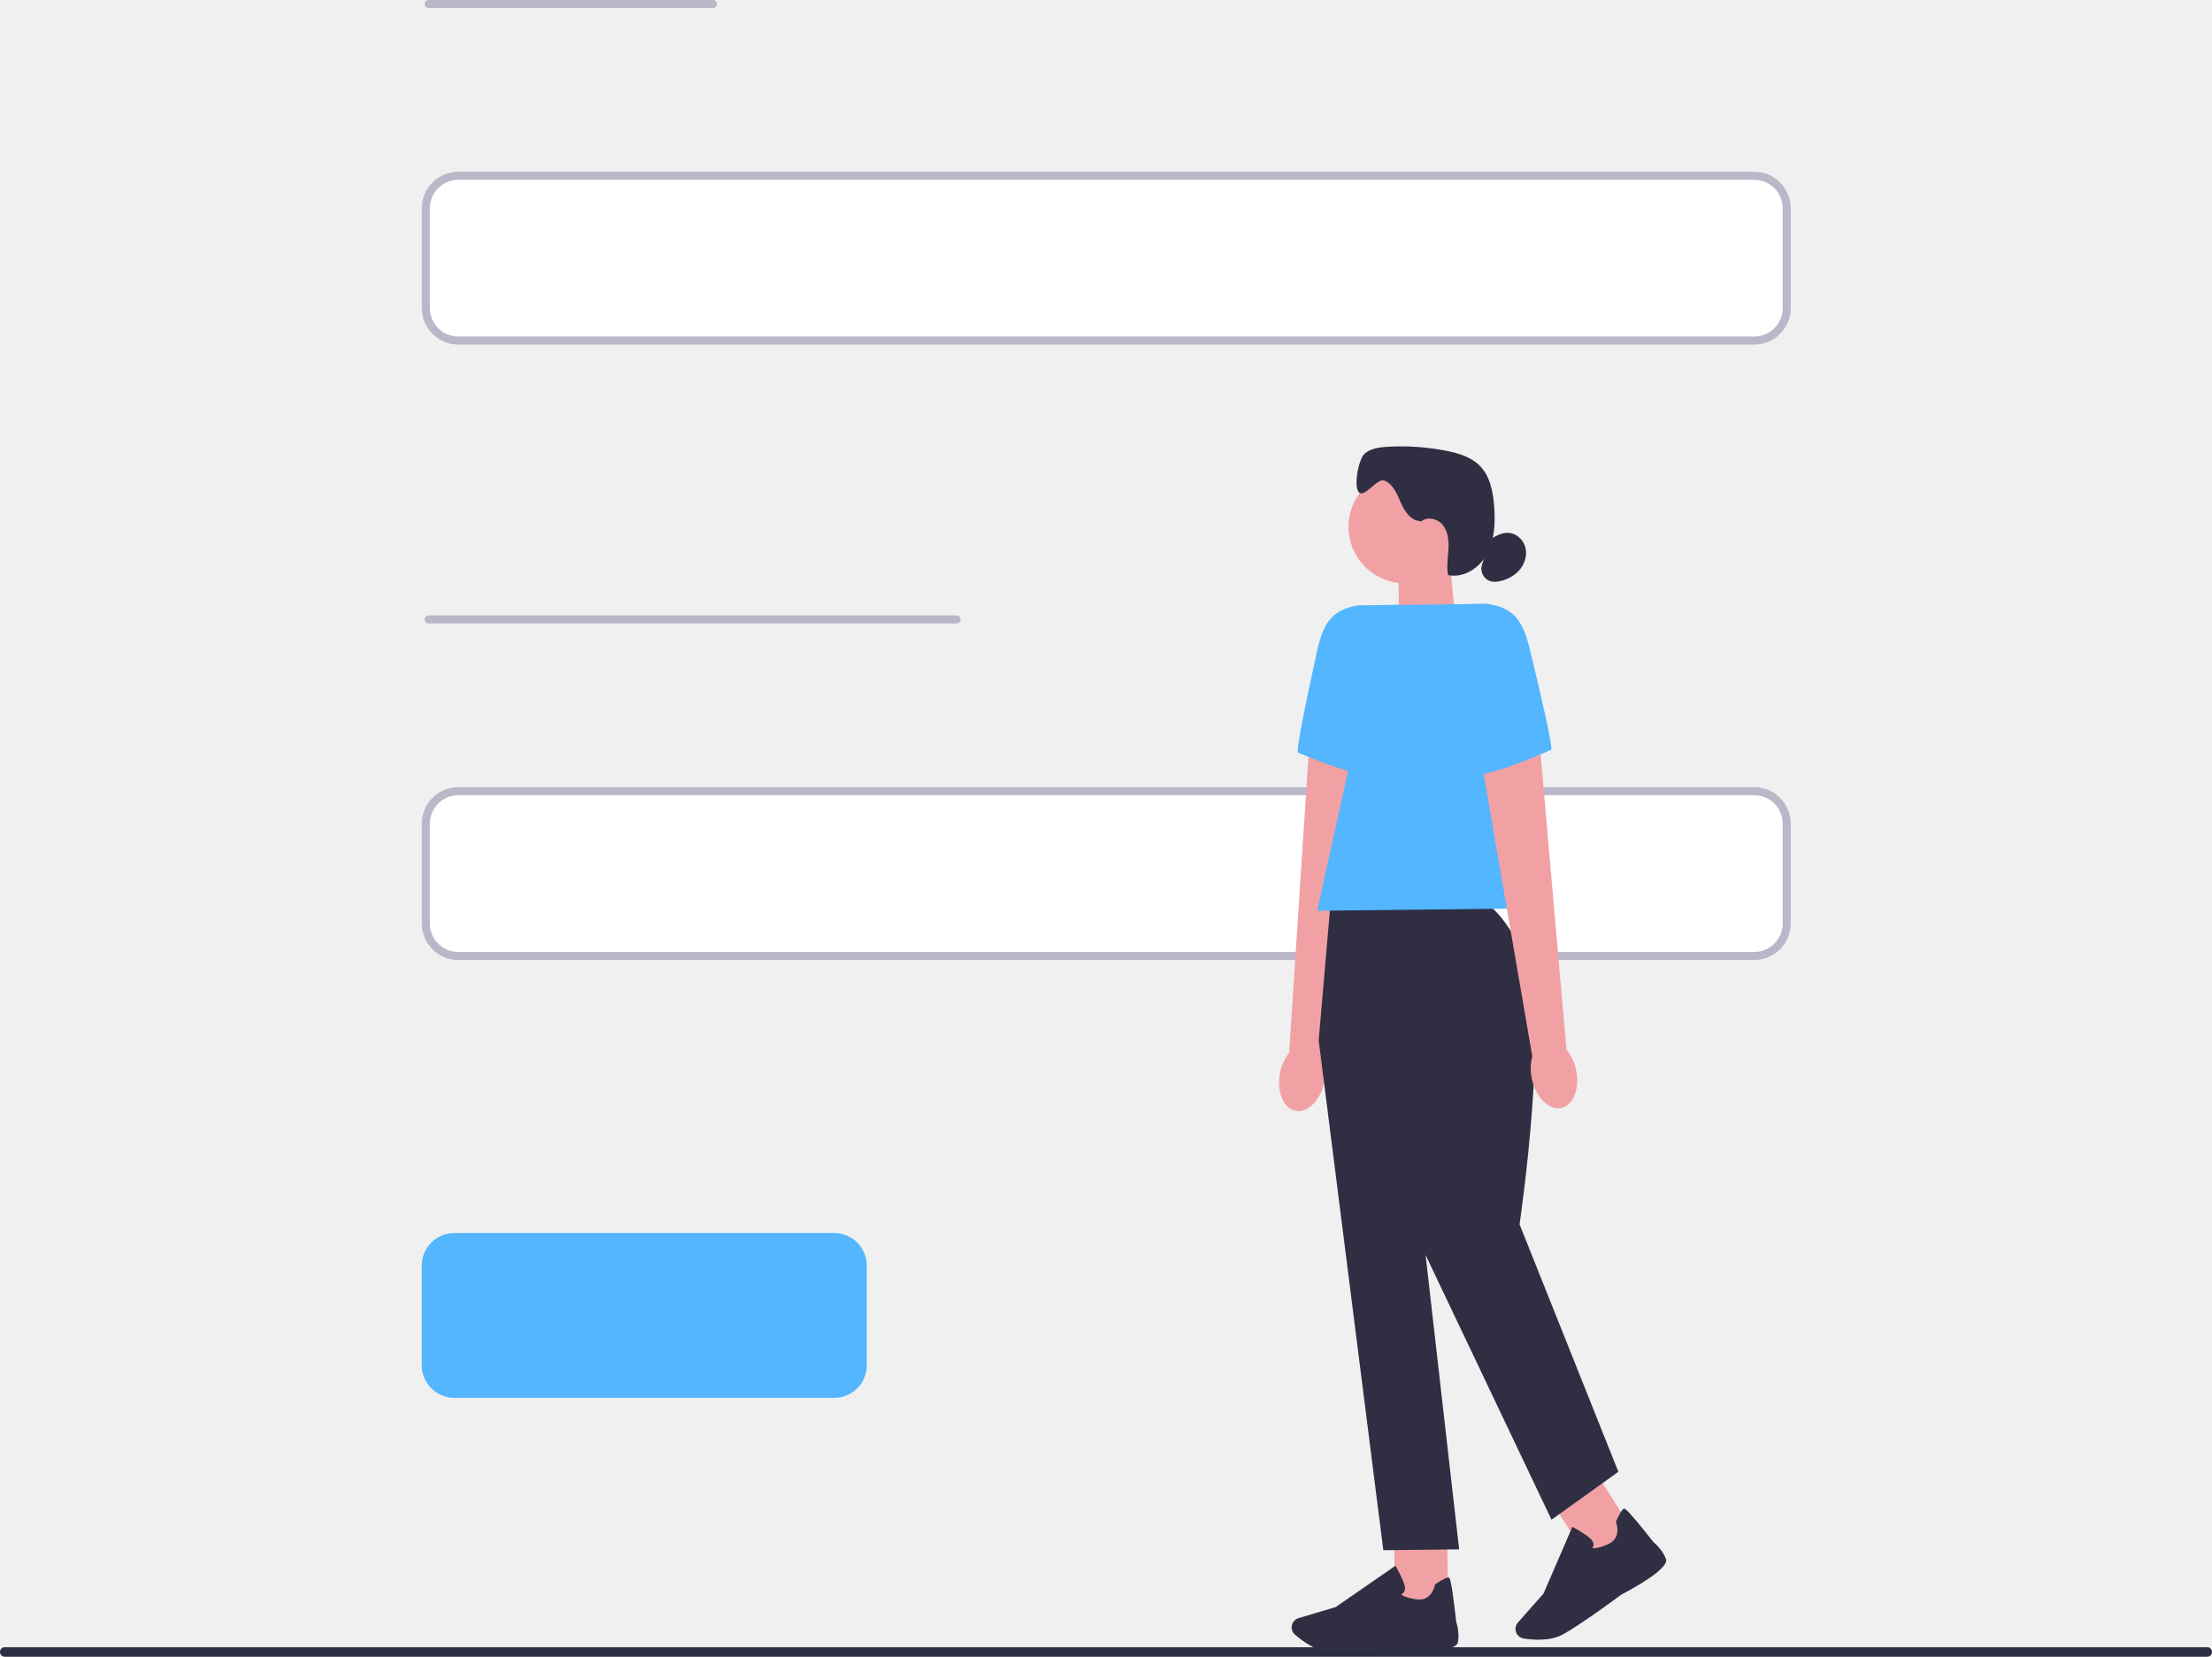
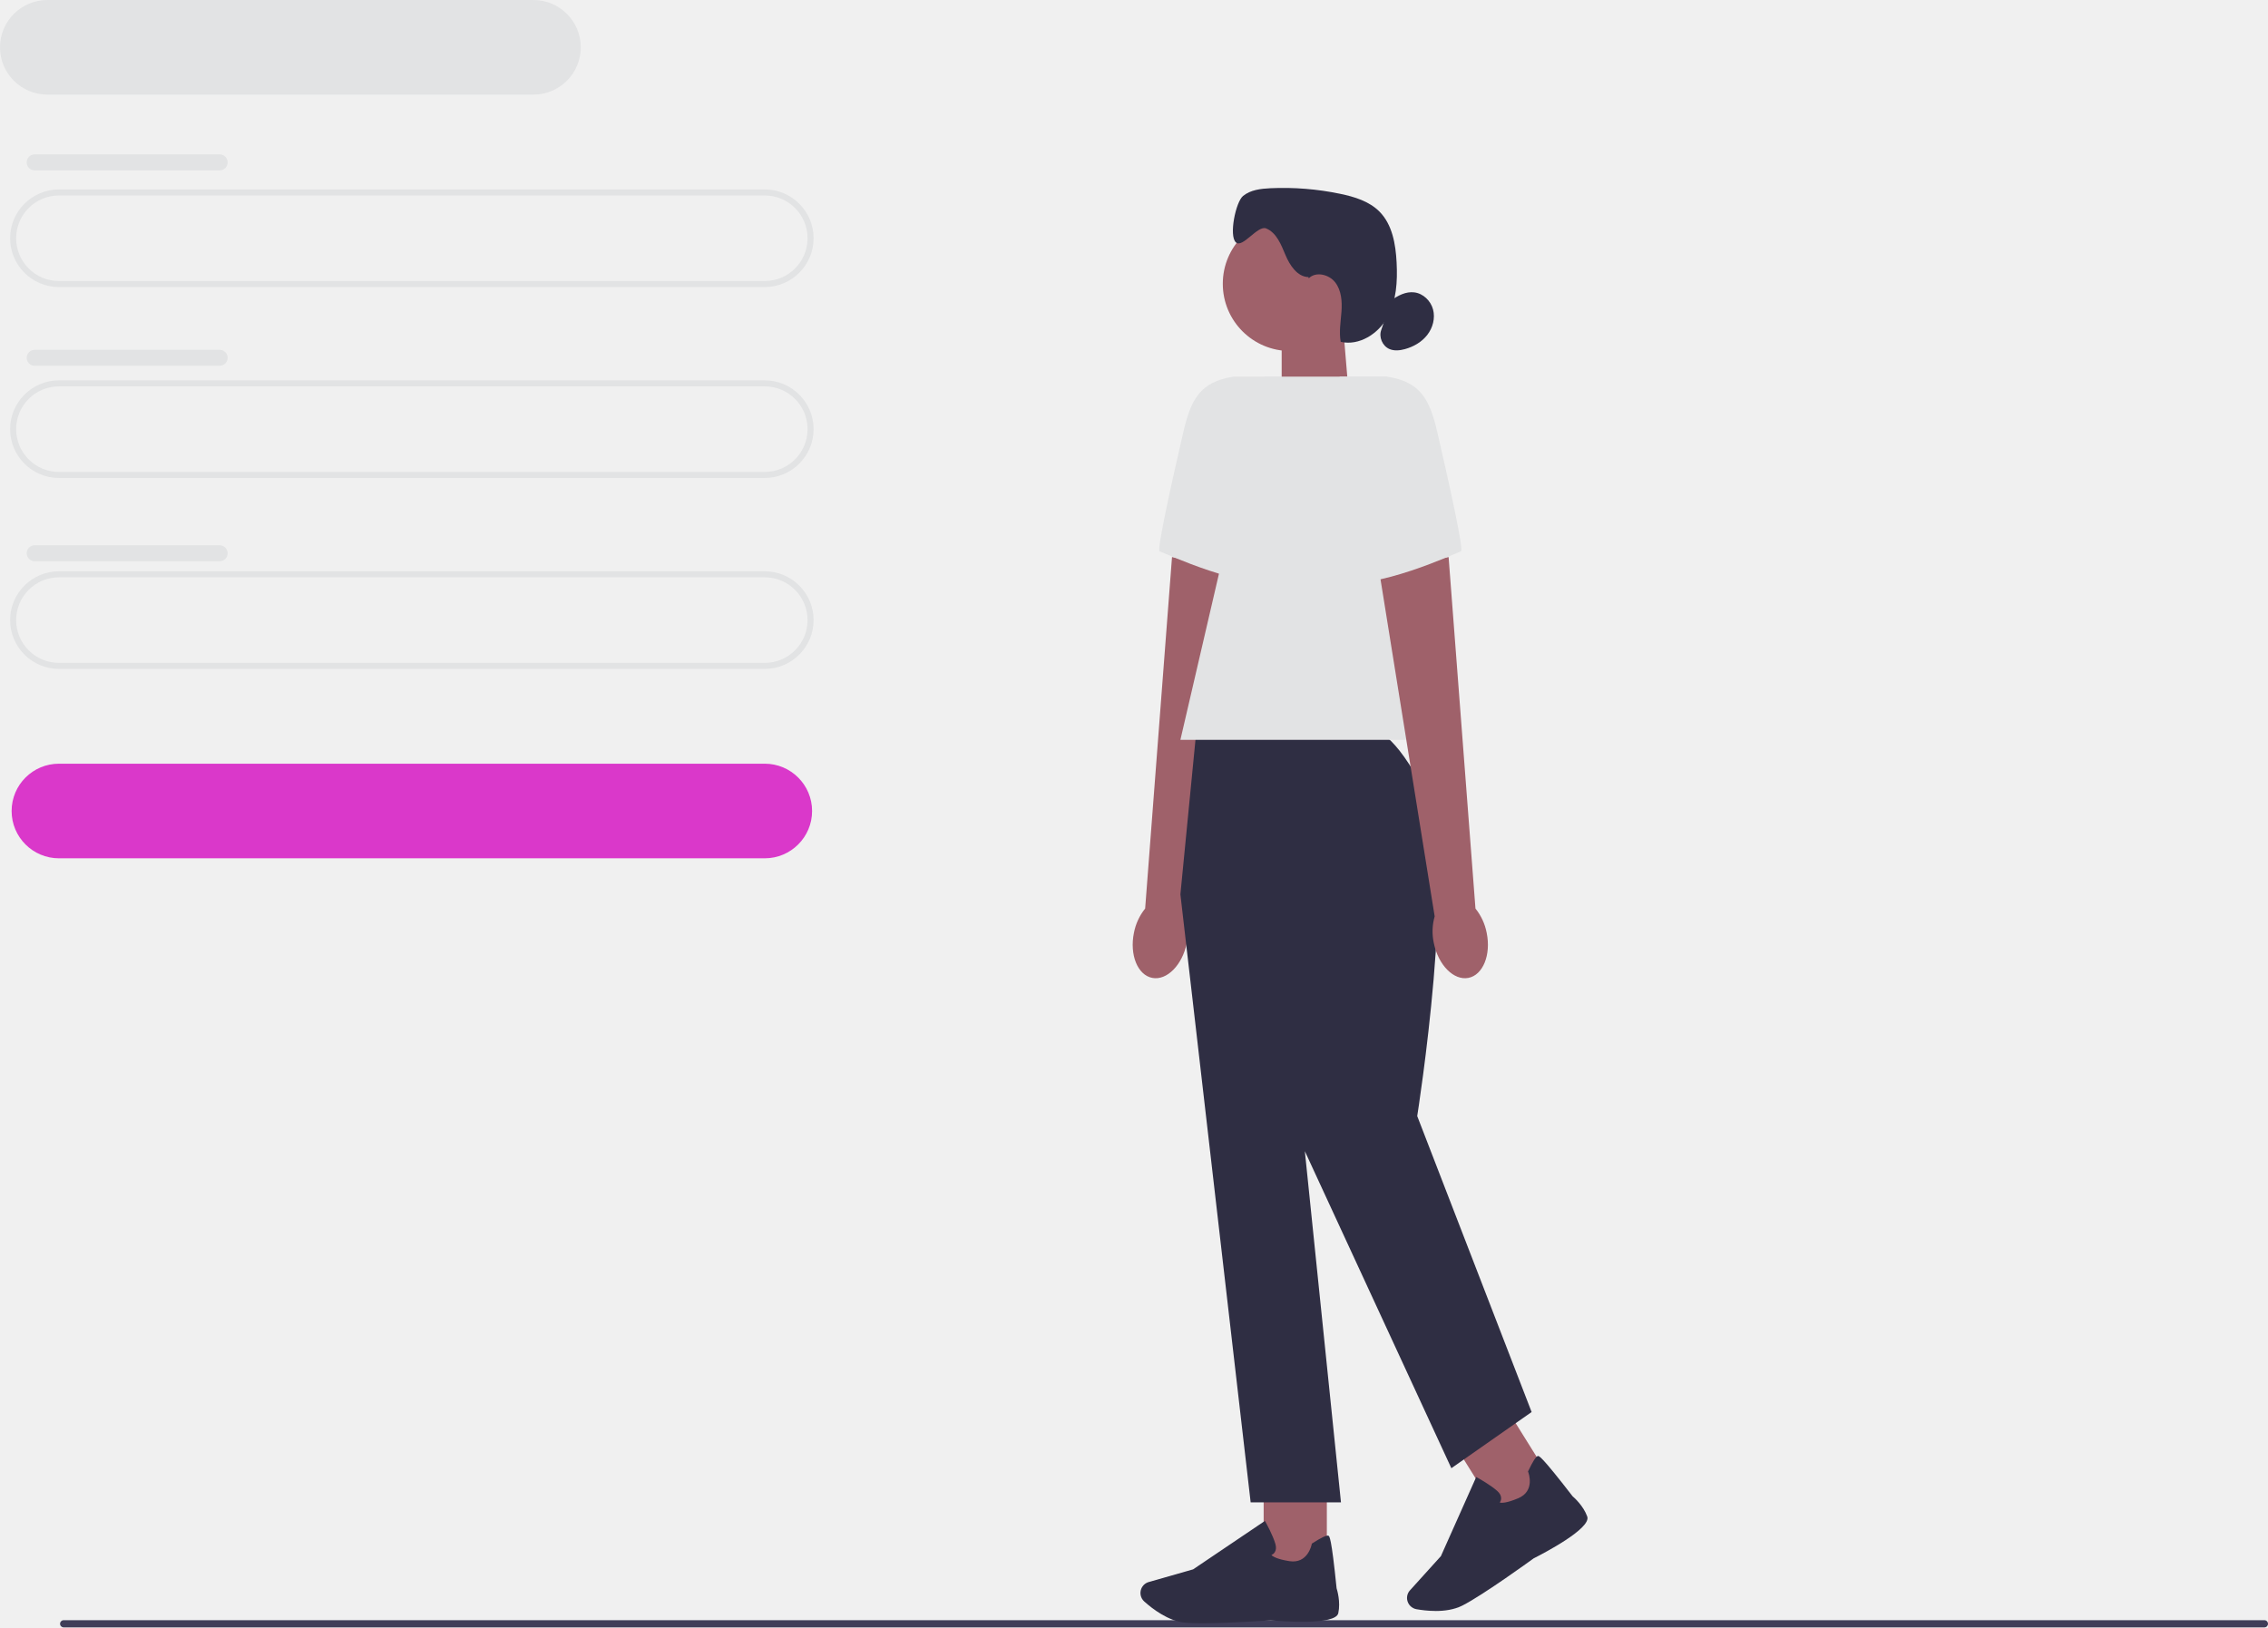
- <svg xmlns="http://www.w3.org/2000/svg" width="550.6" height="412.445" viewBox="0 0 550.6 412.445">
-   <path d="m550.6,411.255c0,.66-.53,1.19-1.19,1.19H1.19c-.66,0-1.19-.53-1.19-1.19s.53-1.19,1.19-1.19h548.22c.66,0,1.19.53,1.19,1.19Z" fill="#2e2e43" stroke-width="0" />
-   <path d="m436.659,84.784H114.076c-4.459,0-8.086-3.627-8.086-8.086v-24.853c0-4.459,3.627-8.086,8.086-8.086h322.583c4.459,0,8.086,3.627,8.086,8.086v24.853c0,4.459-3.627,8.086-8.086,8.086Z" fill="#fff" stroke="#bab7c9" stroke-linecap="round" stroke-linejoin="round" stroke-width="2" />
-   <path d="m436.659,237.99H114.076c-4.459,0-8.086-3.627-8.086-8.086v-24.853c0-4.459,3.627-8.086,8.086-8.086h322.583c4.459,0,8.086,3.627,8.086,8.086v24.853c0,4.459-3.627,8.086-8.086,8.086Z" fill="#fff" stroke="#bab7c9" stroke-linecap="round" stroke-linejoin="round" stroke-width="2" />
-   <path d="m207.659,347.99h-94.583c-4.459,0-8.086-3.627-8.086-8.086v-24.853c0-4.459,3.627-8.086,8.086-8.086h94.583c4.459,0,8.086,3.627,8.086,8.086v24.853c0,4.459-3.627,8.086-8.086,8.086Z" fill="#53b6fe" stroke-width="0" />
-   <line x1="106.698" y1="1" x2="177.448" y2="1" fill="none" stroke="#bab7c9" stroke-linecap="round" stroke-linejoin="round" stroke-width="2" />
-   <line x1="106.698" y1="154.206" x2="238.123" y2="154.206" fill="none" stroke="#bab7c9" stroke-linecap="round" stroke-linejoin="round" stroke-width="2" />
-   <rect x="390.511" y="369.323" width="13.204" height="18.73" transform="translate(-141.4433 273.5202) rotate(-32.59)" fill="#f1a1a4" stroke-width="0" />
-   <polygon points="362.348 155.102 348.294 159.901 348.073 139.608 360.863 139.465 362.348 155.102" fill="#f1a1a4" stroke-width="0" />
-   <circle cx="349.714" cy="131.157" r="14.054" fill="#f1a1a4" stroke-width="0" />
-   <path d="m353.56,129.724c-2.348-.045-3.924-2.4-4.864-4.566-.94-2.153-1.907-4.644-4.092-5.519-1.79-.713-4.877,4.267-6.304,2.97-1.485-1.355-.13-8.438,1.42-9.715s3.677-1.55,5.675-1.673c4.897-.279,9.819.058,14.631,1.012,2.97.584,6.044,1.485,8.204,3.606,2.743,2.691,3.483,6.79,3.716,10.623.246,3.924.058,8.036-1.809,11.499-1.874,3.457-5.837,6.032-9.683,5.201-.409-2.082-.045-4.216.084-6.343.13-2.114-.058-4.397-1.368-6.07s-4.073-2.309-5.558-.798" fill="#2f2e43" stroke-width="0" />
-   <path d="m370.902,134.4c1.394-1.044,3.061-1.926,4.793-1.732,1.874.201,3.47,1.732,3.969,3.548s-.019,3.826-1.154,5.331-2.841,2.503-4.657,3.016c-1.051.298-2.199.422-3.21,0-1.485-.623-2.302-2.497-1.738-4.008" fill="#2f2e43" stroke-width="0" />
-   <path id="uuid-31bdf68e-d938-48b7-86ad-7ba8e8b265d3-91-89-41-88" d="m318.603,267.171c-.882,4.624.876,8.827,3.937,9.378,3.055.551,6.252-2.756,7.141-7.38.383-1.842.298-3.749-.246-5.558l10.811-72.482-14.566-2.568-4.793,73.52c-1.174,1.505-1.959,3.249-2.283,5.111h0v-.019h-0Z" fill="#f1a1a4" stroke-width="0" />
-   <path d="m348.034,150.588l-9.923.11c-7.004,1.135-8.866,4.903-10.377,11.83-2.315,10.565-5.273,24.645-4.65,24.839.992.324,17.965,8.081,26.558,6.161l-1.602-42.94h-.006Z" fill="#53b6fe" stroke-width="0" />
-   <rect x="347.122" y="381.034" width="13.204" height="18.73" transform="translate(-4.33864 3.97541) rotate(-.64)" fill="#f1a1a4" stroke-width="0" />
-   <path d="m334.46,411.324c-1.394.019-2.62,0-3.554-.078-3.515-.279-6.881-2.834-8.587-4.326-.765-.668-1.018-1.758-.636-2.691h0c.272-.668.83-1.18,1.531-1.394l9.242-2.75,14.897-10.292.169.298c.065.11,1.569,2.75,2.082,4.54.195.681.156,1.245-.13,1.686-.195.305-.467.486-.687.597.272.279,1.128.85,3.762,1.239,3.826.571,4.598-3.411,4.624-3.58l.026-.136.11-.078c1.809-1.2,2.918-1.738,3.308-1.628.246.065.642.188,1.848,10.98.11.337.901,2.815.409,5.201-.532,2.594-11.849,1.822-14.106,1.647-.065.006-8.522.707-14.32.765h.019-.006v0Z" fill="#2f2e43" stroke-width="0" />
-   <path d="m383.212,408.211c-1.55.019-2.977-.156-3.995-.324-.999-.169-1.79-.953-1.959-1.952h0c-.13-.72.084-1.44.558-1.985l6.382-7.225,7.186-16.616.305.162c.11.058,2.782,1.505,4.17,2.75.525.473.791.973.791,1.505,0,.363-.136.662-.272.863.383.091,1.407.117,3.846-.94,3.548-1.544,2.095-5.331,2.03-5.48l-.052-.13.058-.117c.901-1.972,1.563-3.022,1.946-3.139.246-.065.642-.188,7.38,8.334.272.227,2.257,1.907,3.1,4.19.914,2.484-9.08,7.815-11.103,8.859-.058.052-10.507,7.815-14.8,10.04-1.706.882-3.736,1.174-5.584,1.187l.019.019h-.006v0Z" fill="#2f2e43" stroke-width="0" />
-   <path d="m368.178,224.185l-36.967.409-2.97,34.425,16.09,126.908,18.873-.214-8.36-73.305,31.351,65.925,16.642-11.933-24.593-61.599s7.945-53.985,1.083-67.332c-6.855-13.347-11.142-13.302-11.142-13.302v.019h-.006v0Z" fill="#2f2e43" stroke-width="0" />
-   <polygon points="386.584 226.079 327.871 226.734 344.642 150.633 370.228 150.341 386.584 226.079" fill="#53b6fe" stroke-width="0" />
-   <path id="uuid-0d1d7be6-7e67-43a2-9b15-a4bbed67d7bc-92-90-42-89" d="m392.317,266.354c.986,4.611-.681,8.846-3.723,9.462-3.048.623-6.317-2.614-7.296-7.225-.422-1.835-.383-3.742.117-5.565l-12.426-72.229,14.502-2.893,6.427,73.403c1.206,1.479,2.03,3.21,2.4,5.059h0v-.013Z" fill="#f1a1a4" stroke-width="0" />
-   <path d="m360.311,150.452l9.923-.11c7.024.986,8.969,4.708,10.643,11.603,2.549,10.513,5.811,24.515,5.201,24.729-.992.337-17.777,8.47-26.409,6.745l.655-42.966h-.013Z" fill="#53b6fe" stroke-width="0" />
+ <svg xmlns="http://www.w3.org/2000/svg" width="751.57" height="539.42" viewBox="0 0 751.57 539.42">
+   <path d="m19.9,538.23c0,.66.53,1.19,1.19,1.19h729.29c.66,0,1.19-.53,1.19-1.19s-.53-1.19-1.19-1.19H21.09c-.66,0-1.19.53-1.19,1.19Z" fill="#3f3d58" />
+   <path d="m253.43,95.15H19.53c-8.92,0-16.18-7.26-16.18-16.18s7.26-16.18,16.18-16.18h233.9c8.92,0,16.18,7.26,16.18,16.18s-7.26,16.18-16.18,16.18ZM19.53,64.79c-7.82,0-14.18,6.36-14.18,14.18s6.36,14.18,14.18,14.18h233.9c7.82,0,14.18-6.36,14.18-14.18s-6.36-14.18-14.18-14.18H19.53Z" fill="#e2e3e4" />
+   <path d="m253.43,284.5H19.53c-8.65,0-15.68-7.03-15.68-15.68s7.03-15.68,15.68-15.68h233.9c8.65,0,15.68,7.03,15.68,15.68s-7.03,15.68-15.68,15.68Z" fill="#da38ca" />
+   <path d="m176.78,31.36H15.68C7.03,31.36,0,24.33,0,15.68S7.03,0,15.68,0h161.1c8.65,0,15.68,7.03,15.68,15.68s-7.03,15.68-15.68,15.68Z" fill="#e2e3e4" />
+   <path d="m253.43,158.43H19.53c-8.92,0-16.18-7.26-16.18-16.18s7.26-16.18,16.18-16.18h233.9c8.92,0,16.18,7.26,16.18,16.18s-7.26,16.18-16.18,16.18Zm-233.9-30.36c-7.82,0-14.18,6.36-14.18,14.18s6.36,14.18,14.18,14.18h233.9c7.82,0,14.18-6.36,14.18-14.18s-6.36-14.18-14.18-14.18H19.53Z" fill="#e2e3e4" />
+   <path d="m253.43,221.72H19.53c-8.92,0-16.18-7.26-16.18-16.18s7.26-16.18,16.18-16.18h233.9c8.92,0,16.18,7.26,16.18,16.18s-7.26,16.18-16.18,16.18Zm-233.9-30.36c-7.82,0-14.18,6.36-14.18,14.18s6.36,14.18,14.18,14.18h233.9c7.82,0,14.18-6.36,14.18-14.18s-6.36-14.18-14.18-14.18H19.53Z" fill="#e2e3e4" />
+   <path d="m11.49,51.17h61.3c1.46,0,2.65,1.18,2.65,2.65h0c0,1.46-1.19,2.65-2.65,2.65H11.49c-1.46,0-2.65-1.18-2.65-2.65h0c0-1.46,1.19-2.65,2.65-2.65Z" fill="#e2e3e4" />
+   <path d="m11.49,115.95h61.3c1.46,0,2.65,1.18,2.65,2.64h0c0,1.46-1.19,2.65-2.65,2.65H11.49c-1.46,0-2.65-1.18-2.65-2.64h0c0-1.46,1.19-2.65,2.65-2.65Z" fill="#e2e3e4" />
+   <path d="m11.49,180.74h61.3c1.46,0,2.65,1.18,2.65,2.65h0c0,1.46-1.19,2.64-2.65,2.64H11.49c-1.46,0-2.65-1.18-2.65-2.65h0c0-1.46,1.19-2.64,2.65-2.64Z" fill="#e2e3e4" />
+   <g>
+     <polygon points="447.08 132.26 424.72 139.62 424.72 107.43 445.01 107.43 447.08 132.26" fill="#9f616a" />
+     <circle cx="427.49" cy="94.06" r="22.28" fill="#9f616a" />
+     <path d="m433.61,91.85c-3.73-.11-6.18-3.88-7.63-7.32s-2.94-7.39-6.4-8.81c-2.83-1.16-7.82,6.69-10.05,4.6-2.33-2.18-.06-13.37,2.41-15.38,2.47-2.01,5.85-2.4,9.03-2.55,7.76-.36,15.57.27,23.18,1.86,4.71.98,9.55,2.46,12.95,5.86,4.3,4.32,5.4,10.83,5.71,16.92.32,6.23-.04,12.75-3.07,18.2s-9.37,9.47-15.45,8.08c-.61-3.3.01-6.69.25-10.05.23-3.35-.01-6.97-2.06-9.64-2.04-2.67-6.42-3.73-8.8-1.36" fill="#2f2e43" />
+     <path d="m461.02,99.57c2.23-1.63,4.9-3,7.64-2.66,2.96.36,5.47,2.8,6.23,5.69s-.09,6.07-1.93,8.43c-1.83,2.36-4.56,3.92-7.44,4.7-1.67.45-3.5.64-5.09-.04-2.34-1.01-3.61-4-2.69-6.38" fill="#2f2e43" />
+     <g>
+       <path id="uuid-00bc58e7-734f-4d7c-a085-03c0cd267642-112" d="m375.76,309.2c-1.49,7.32,1.24,14.01,6.08,14.94s9.97-4.26,11.45-11.58c.63-2.92.53-5.94-.29-8.82l18.43-114.75-23.05-4.34-8.9,116.5c-1.89,2.36-3.16,5.12-3.72,8.06h0Z" fill="#9f616a" />
+       <path d="m424.48,124.85h-15.73c-11.12,1.69-14.14,7.62-16.67,18.58-3.86,16.72-8.79,38.98-7.81,39.31,1.57.52,28.35,13.12,42,10.24l-1.79-68.13h0Z" fill="#e2e3e4" />
+     </g>
+     <rect x="418.75" y="490.36" width="20.94" height="29.71" fill="#9f616a" />
+     <path d="m398.36,538.05c-2.2,0-4.16-.05-5.64-.19-5.56-.51-10.87-4.62-13.54-7.02-1.2-1.08-1.58-2.8-.96-4.28h0c.45-1.06,1.34-1.86,2.45-2.17l14.7-4.2,23.8-16.06.27.48c.1.18,2.44,4.39,3.22,7.23.3,1.08.22,1.98-.23,2.68-.31.48-.75.76-1.1.92.43.45,1.78,1.37,5.94,2.03,6.07.96,7.35-5.33,7.4-5.59l.04-.21.18-.12c2.89-1.86,4.67-2.71,5.28-2.53.38.11,1.02.31,2.75,17.44.17.54,1.38,4.48.56,8.25-.89,4.1-18.81,2.69-22.4,2.37-.1.01-13.52.97-22.71.97h0Z" fill="#2f2e43" />
+     <rect x="487.82" y="470.31" width="20.94" height="29.71" transform="translate(-181.25 337.18) rotate(-31.95)" fill="#9f616a" />
+     <path d="m475.72,533.98c-2.46,0-4.72-.3-6.33-.58-1.58-.28-2.82-1.54-3.08-3.12h0c-.18-1.14.15-2.29.93-3.14l10.25-11.34,11.7-26.22.48.26c.18.1,4.39,2.43,6.56,4.43.83.76,1.24,1.57,1.22,2.4-.01.58-.23,1.04-.45,1.37.6.16,2.23.22,6.11-1.42,5.66-2.39,3.42-8.41,3.32-8.66l-.08-.2.09-.19c1.47-3.11,2.52-4.77,3.14-4.94.39-.11,1.03-.28,11.56,13.35.43.36,3.54,3.07,4.84,6.7,1.41,3.95-14.54,12.24-17.75,13.86-.1.08-16.79,12.21-23.65,15.66-2.72,1.37-5.94,1.79-8.87,1.79h0Z" fill="#2f2e43" />
+     <path d="m455.11,241.91h-58.63l-5.32,54.54,23.28,201.52h29.93l-11.97-116.39,48.55,105.08,26.6-18.62-37.91-98.1s13.54-85.46,2.9-106.75c-10.64-21.28-17.43-21.28-17.43-21.28h0Z" fill="#2f2e43" />
+     <polygon points="484.28 245.23 391.16 245.23 419.1 124.85 459.67 124.85 484.28 245.23" fill="#e2e3e4" />
+     <path id="uuid-ece83039-1aa0-468e-a846-e0cb6ecd6032-113" d="m492.66,309.2c1.49,7.32-1.24,14.01-6.08,14.94s-9.97-4.26-11.45-11.58c-.63-2.92-.53-5.94.29-8.82l-18.43-114.75,23.05-4.34,8.9,116.5c1.89,2.36,3.16,5.12,3.72,8.06h0Z" fill="#9f616a" />
+     <path d="m443.94,124.85h15.73c11.12,1.69,14.14,7.62,16.67,18.58,3.86,16.72,8.79,38.98,7.81,39.31-1.57.52-28.35,13.12-42,10.24l1.79-68.13h0Z" fill="#e2e3e4" />
+   </g>
</svg>
